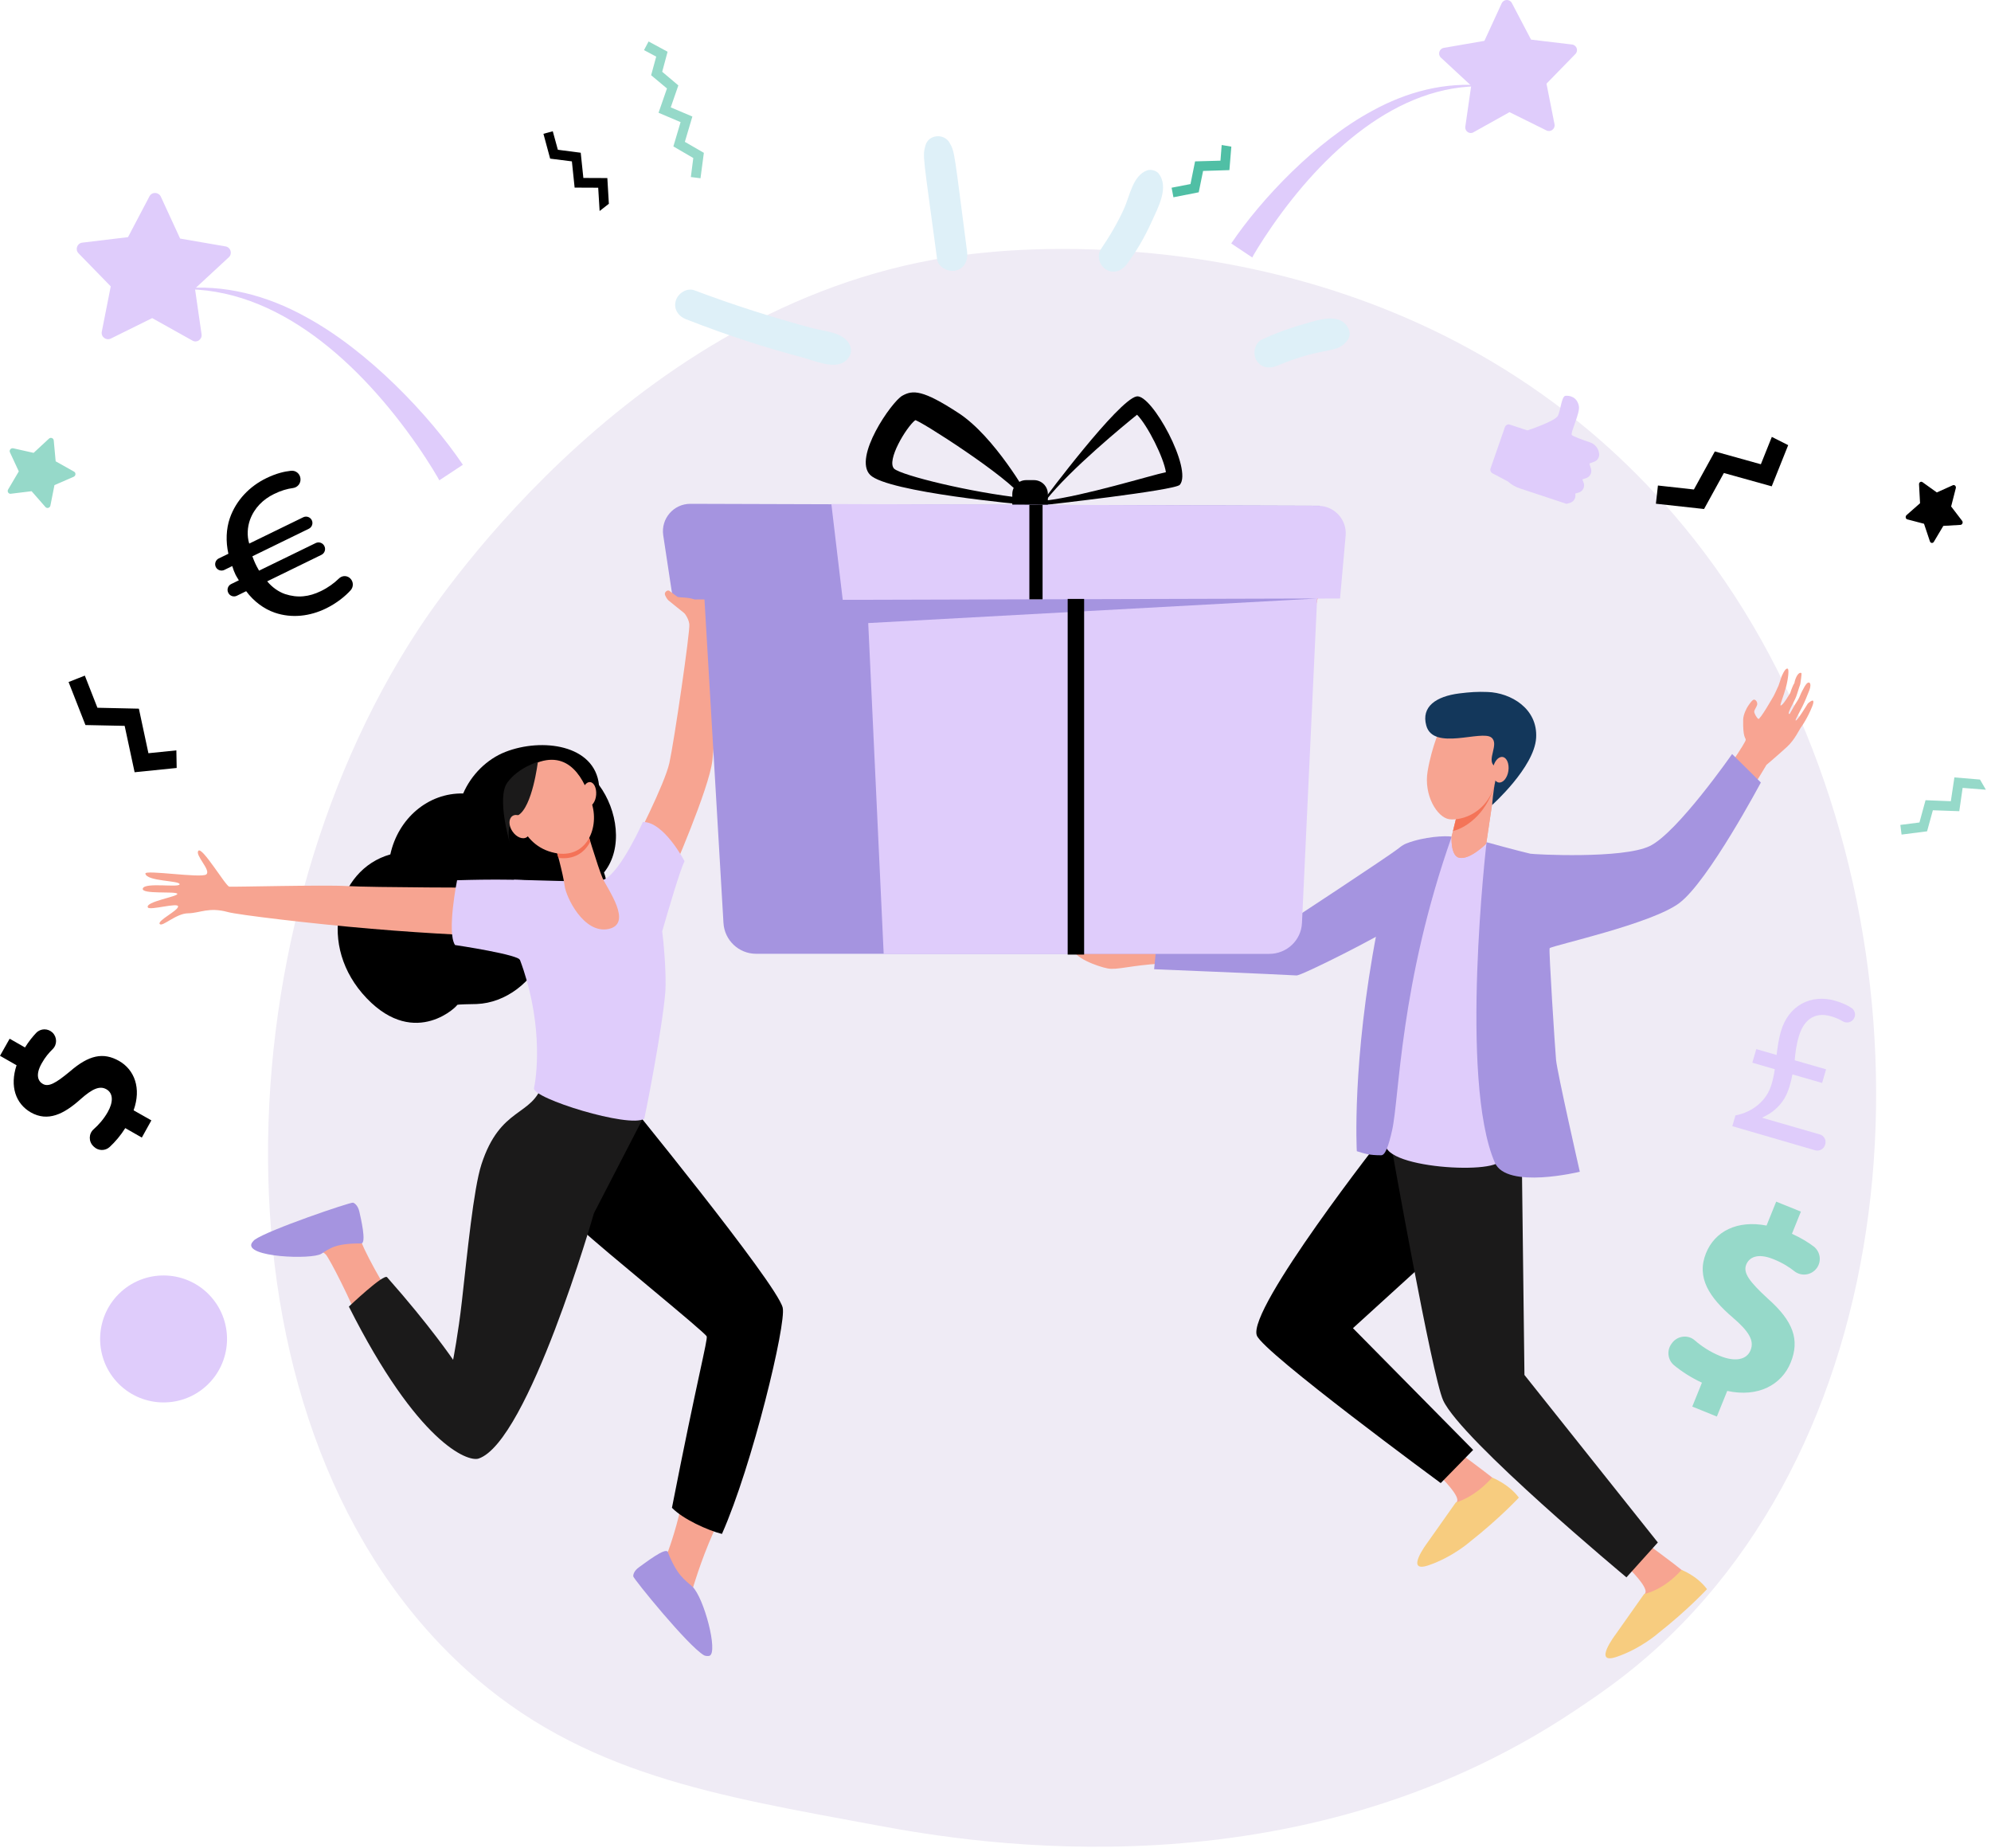
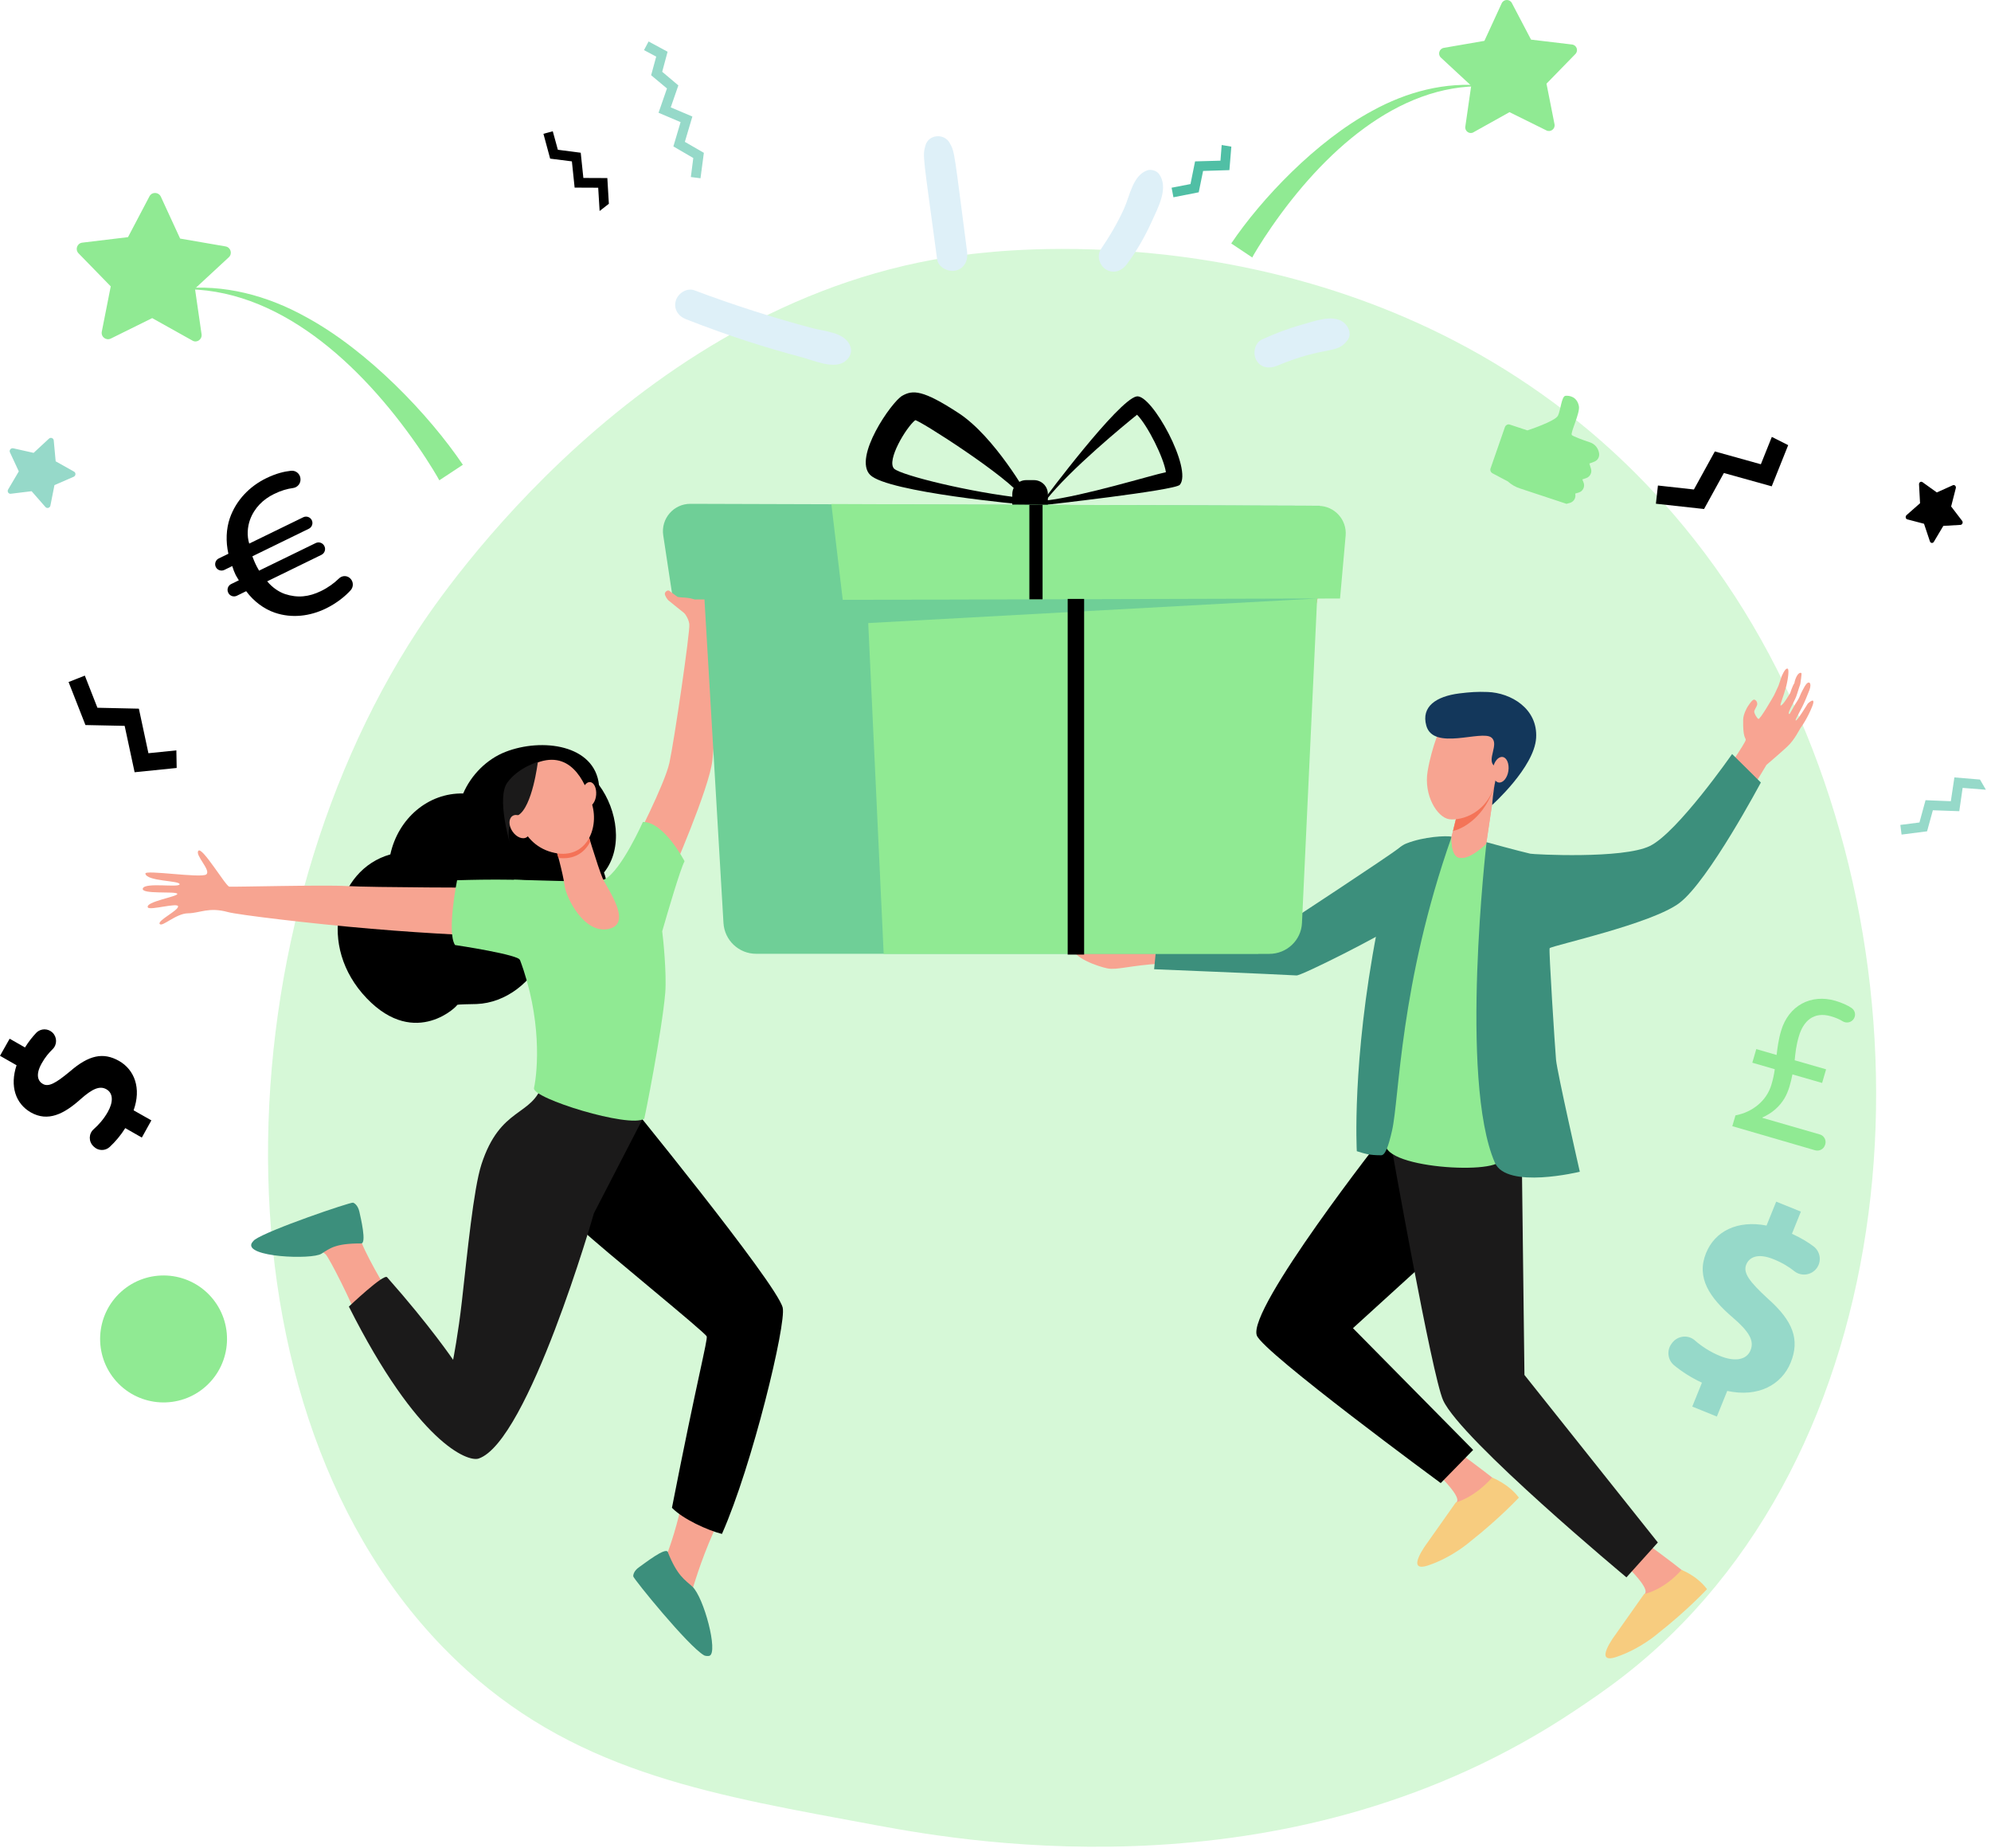
<svg xmlns="http://www.w3.org/2000/svg" width="208" height="193" viewBox="0 0 208 193" fill="none">
-   <path d="M175.787 169.534C171.414 174.041 167.501 176.69 164.506 178.69C135.289 198.194 101.891 192.572 91.566 190.651C74.906 187.551 60.843 185.364 48.761 174.45C21.306 149.65 22.642 97.916 43.62 65.87C46.108 62.07 67.055 31.026 100.525 26.651C101.344 26.544 101.955 26.483 102.49 26.427C107.667 25.878 139.753 22.986 165.915 44.9C169.66 48.037 175.687 53.696 181.276 62.325C201.711 93.88 201.776 142.751 175.787 169.534Z" fill="#efebf5" />
-   <path d="M130.824 26.895C130.856 26.788 131.737 25.291 132.873 23.655C138.137 16.059 145.949 8.739 155.109 9.016L155.119 8.962C150.98 8.506 146.925 9.61 143.359 11.576C137.479 14.742 131.758 20.786 128.627 25.429L130.824 26.895Z" fill="#dfccfb" />
-   <path d="M153.082 13.223L153.697 8.952L150.534 6.02C150.174 5.69 150.354 5.085 150.832 5L155.077 4.267L156.881 0.347C157.083 -0.099 157.72 -0.121 157.943 0.315L159.949 4.139L164.226 4.649C164.714 4.702 164.927 5.297 164.576 5.648L161.562 8.739L162.401 12.978C162.496 13.456 161.997 13.839 161.562 13.626L157.699 11.714L153.931 13.817C153.527 14.062 153.007 13.7 153.082 13.223Z" fill="#dfccfb" />
+   <path d="M175.787 169.534C171.414 174.041 167.501 176.69 164.506 178.69C135.289 198.194 101.891 192.572 91.566 190.651C74.906 187.551 60.843 185.364 48.761 174.45C21.306 149.65 22.642 97.916 43.62 65.87C46.108 62.07 67.055 31.026 100.525 26.651C101.344 26.544 101.955 26.483 102.49 26.427C107.667 25.878 139.753 22.986 165.915 44.9C169.66 48.037 175.687 53.696 181.276 62.325C201.711 93.88 201.776 142.751 175.787 169.534Z" fill="#D6F8D7" />
+   <path d="M130.824 26.895C130.856 26.788 131.737 25.291 132.873 23.655C138.137 16.059 145.949 8.739 155.109 9.016L155.119 8.962C150.98 8.506 146.925 9.61 143.359 11.576C137.479 14.742 131.758 20.786 128.627 25.429L130.824 26.895Z" fill="#90EA93" />
+   <path d="M153.082 13.223L153.697 8.952L150.534 6.02C150.174 5.69 150.354 5.085 150.832 5L155.077 4.267L156.881 0.347C157.083 -0.099 157.72 -0.121 157.943 0.315L159.949 4.139L164.226 4.649C164.714 4.702 164.927 5.297 164.576 5.648L161.562 8.739L162.401 12.978C162.496 13.456 161.997 13.839 161.562 13.626L157.699 11.714L153.931 13.817C153.527 14.062 153.007 13.7 153.082 13.223Z" fill="#90EA93" />
  <path d="M69.743 5.404L69.18 7.496L70.868 8.92L70.072 11.214L72.332 12.171L71.547 14.816L73.532 15.963L73.181 18.619L72.173 18.492L72.428 16.505L70.348 15.294L71.101 12.755L68.798 11.778L69.679 9.239L68.023 7.858L68.554 5.913L67.28 5.234L67.758 4.331L69.743 5.404Z" fill="#96D9C9" />
-   <path d="M22.023 135.424C24.465 138.154 24.242 142.34 21.514 144.794C18.786 147.237 14.594 147.003 12.153 144.284C9.712 141.553 9.935 137.368 12.662 134.914C15.39 132.47 19.582 132.704 22.023 135.424Z" fill="#dfccfb" />
-   <path d="M15.156 142.998C16.462 144.454 18.701 144.581 20.155 143.275C21.609 141.968 21.737 139.726 20.431 138.271L15.156 142.998Z" fill="#dfccfb" />
+   <path d="M22.023 135.424C24.465 138.154 24.242 142.34 21.514 144.794C18.786 147.237 14.594 147.003 12.153 144.284C9.712 141.553 9.935 137.368 12.662 134.914C15.39 132.47 19.582 132.704 22.023 135.424Z" fill="#90EA93" />
+   <path d="M15.156 142.998C16.462 144.454 18.701 144.581 20.155 143.275C21.609 141.968 21.737 139.726 20.431 138.271L15.156 142.998Z" fill="#90EA93" />
  <path d="M14.817 118.819L13.087 117.831C12.609 118.596 12.025 119.276 11.463 119.796C10.996 120.232 10.264 120.221 9.807 119.775L9.754 119.722C9.245 119.233 9.255 118.415 9.786 117.948C10.327 117.47 10.847 116.875 11.251 116.163C11.845 115.122 11.845 114.187 11.113 113.773C10.423 113.38 9.648 113.72 8.427 114.803C6.665 116.386 4.999 117.194 3.227 116.195C1.624 115.281 1.008 113.444 1.73 111.266L0 110.278L1.008 108.493L2.611 109.407C3.014 108.759 3.418 108.27 3.789 107.877C4.256 107.399 5.01 107.399 5.487 107.856C5.976 108.334 5.986 109.12 5.487 109.598C5.116 109.959 4.712 110.426 4.352 111.075C3.683 112.264 3.97 112.934 4.479 113.22C5.084 113.56 5.827 113.135 7.292 111.924C9.287 110.193 10.784 109.885 12.429 110.809C14.053 111.733 14.785 113.667 13.957 115.972L15.814 117.024L14.817 118.819Z" fill="black" />
  <path d="M185.103 45.634L183.957 48.492L179.149 47.153L176.962 51.127L173.205 50.712L172.993 52.614L178.024 53.166L180.093 49.406L185.092 50.797L186.812 46.495L185.103 45.634Z" fill="black" />
  <path d="M176.792 146.918L177.801 144.422C176.697 143.912 175.678 143.253 174.882 142.595C174.224 142.042 174.107 141.065 174.617 140.364L174.68 140.279C175.243 139.514 176.347 139.376 177.058 140.003C177.79 140.64 178.682 141.224 179.711 141.639C181.208 142.244 182.471 142.074 182.885 141.022C183.288 140.024 182.704 139.057 181.017 137.612C178.586 135.53 177.196 133.448 178.225 130.898C179.159 128.582 181.516 127.424 184.551 128.009L185.559 125.512L188.139 126.553L187.204 128.869C188.139 129.294 188.871 129.74 189.465 130.187C190.176 130.728 190.325 131.738 189.794 132.46C189.242 133.204 188.192 133.352 187.459 132.779C186.918 132.343 186.207 131.897 185.283 131.525C183.575 130.835 182.726 131.355 182.428 132.088C182.078 132.959 182.779 133.883 184.668 135.626C187.353 137.995 188.032 139.949 187.077 142.308C186.133 144.645 183.681 145.984 180.444 145.282L179.361 147.959L176.792 146.918Z" fill="#96D9C9" />
  <path d="M36.681 60.518C36.936 60.858 36.915 61.325 36.639 61.644C36.087 62.26 35.185 63.004 34.049 63.556C32.393 64.363 30.493 64.608 28.7 63.992C27.585 63.609 26.513 62.823 25.717 61.75L24.741 62.228C24.412 62.388 24.008 62.249 23.849 61.92L23.839 61.899C23.679 61.569 23.817 61.166 24.146 61.006L24.953 60.613C24.794 60.348 24.688 60.188 24.613 60.04C24.486 59.785 24.369 59.477 24.263 59.126L23.435 59.53C23.106 59.689 22.703 59.551 22.544 59.222C22.384 58.892 22.523 58.489 22.852 58.329L23.86 57.841C23.573 56.555 23.626 55.249 24.008 54.133C24.666 52.231 26.099 50.776 27.84 49.937C28.848 49.448 29.697 49.246 30.398 49.172C30.886 49.119 31.321 49.459 31.385 49.947V49.958C31.459 50.457 31.109 50.914 30.599 50.978C30.026 51.052 29.368 51.233 28.615 51.605C27.511 52.147 26.577 53.028 26.11 54.314C25.855 55.057 25.781 55.939 26.036 56.778L31.682 54.027C32.011 53.867 32.414 54.006 32.574 54.335C32.733 54.664 32.595 55.068 32.266 55.227L26.365 58.106C26.471 58.393 26.587 58.68 26.672 58.861C26.779 59.084 26.895 59.317 27.065 59.604L32.977 56.725C33.317 56.555 33.731 56.704 33.89 57.044C34.06 57.384 33.911 57.798 33.571 57.958L27.914 60.72C28.445 61.357 29.103 61.814 29.772 62.047C31.098 62.483 32.276 62.345 33.529 61.739C34.293 61.368 34.919 60.9 35.376 60.454C35.758 60.05 36.363 60.093 36.681 60.518Z" fill="black" />
  <path d="M18.425 78.376L15.506 78.674L14.509 74.02L10.178 73.925L8.862 70.568L7.164 71.237L8.926 75.731L13.023 75.816L14.063 80.66L18.457 80.214L18.425 78.376Z" fill="black" />
-   <path d="M157.731 44.349L159.567 44.955C159.567 44.955 162.475 44.009 162.762 43.414C163.048 42.819 163.133 41.385 163.547 41.343C163.961 41.3 164.757 41.438 164.948 42.426C165.086 43.138 164.035 45.209 164.205 45.433C164.311 45.571 165.351 45.953 166.115 46.208C166.625 46.378 166.986 46.824 167.06 47.366C167.113 47.727 166.911 48.078 166.572 48.216L166.041 48.418L166.211 48.96C166.338 49.363 166.115 49.799 165.712 49.937L165.309 50.075L165.436 50.404C165.606 50.829 165.372 51.318 164.927 51.446L164.566 51.552L164.576 51.647C164.64 52.04 164.385 52.423 164.003 52.529L163.653 52.625L158.771 51.01C158.314 50.861 157.89 50.617 157.529 50.288L155.905 49.427C155.735 49.331 155.65 49.13 155.714 48.938L157.221 44.604C157.306 44.392 157.529 44.275 157.731 44.349Z" fill="#dfccfb" />
-   <path d="M45.894 50.17C45.851 50.054 44.875 48.375 43.612 46.559C37.732 38.081 29.018 29.912 18.787 30.22L18.776 30.156C23.404 29.646 27.925 30.878 31.905 33.077C38.464 36.615 44.854 43.361 48.356 48.545L45.894 50.17Z" fill="#dfccfb" />
-   <path d="M21.058 34.916L20.368 30.145L23.902 26.873C24.305 26.502 24.104 25.832 23.562 25.737L18.818 24.919L16.802 20.542C16.568 20.043 15.868 20.021 15.613 20.51L13.373 24.77L8.597 25.344C8.056 25.407 7.822 26.066 8.204 26.459L11.569 29.912L10.635 34.639C10.529 35.181 11.081 35.606 11.58 35.362L15.899 33.226L20.102 35.574C20.559 35.85 21.132 35.457 21.058 34.916Z" fill="#dfccfb" />
-   <path d="M180.974 117.629L181.303 116.503C183.054 116.174 184.562 114.995 185.06 113.295C185.22 112.753 185.326 112.296 185.411 111.68L183.065 111L183.479 109.577L185.602 110.193C185.687 109.481 185.803 108.557 186.069 107.675C186.854 105.009 189.21 103.797 191.736 104.531C192.458 104.743 193.021 105.009 193.435 105.285C193.806 105.54 193.912 106.039 193.658 106.421C193.413 106.804 192.904 106.91 192.511 106.676C192.193 106.475 191.779 106.294 191.259 106.145C189.476 105.635 188.393 106.645 187.926 108.249C187.64 109.215 187.565 109.98 187.491 110.745L190.771 111.691L190.357 113.114L187.257 112.222C187.077 113.104 186.865 113.975 186.419 114.729C185.878 115.632 185.092 116.28 184.126 116.716L184.116 116.758L190.113 118.49C190.558 118.617 190.813 119.074 190.686 119.52L190.664 119.584C190.537 120.019 190.07 120.274 189.624 120.147L180.974 117.629Z" fill="#dfccfb" />
+   <path d="M157.731 44.349L159.567 44.955C159.567 44.955 162.475 44.009 162.762 43.414C163.048 42.819 163.133 41.385 163.547 41.343C163.961 41.3 164.757 41.438 164.948 42.426C165.086 43.138 164.035 45.209 164.205 45.433C164.311 45.571 165.351 45.953 166.115 46.208C166.625 46.378 166.986 46.824 167.06 47.366C167.113 47.727 166.911 48.078 166.572 48.216L166.041 48.418L166.211 48.96C166.338 49.363 166.115 49.799 165.712 49.937L165.309 50.075L165.436 50.404C165.606 50.829 165.372 51.318 164.927 51.446L164.566 51.552L164.576 51.647C164.64 52.04 164.385 52.423 164.003 52.529L163.653 52.625L158.771 51.01C158.314 50.861 157.89 50.617 157.529 50.288L155.905 49.427C155.735 49.331 155.65 49.13 155.714 48.938L157.221 44.604C157.306 44.392 157.529 44.275 157.731 44.349Z" fill="#90EA93" />
+   <path d="M45.894 50.17C45.851 50.054 44.875 48.375 43.612 46.559C37.732 38.081 29.018 29.912 18.787 30.22L18.776 30.156C23.404 29.646 27.925 30.878 31.905 33.077C38.464 36.615 44.854 43.361 48.356 48.545L45.894 50.17Z" fill="#90EA93" />
+   <path d="M21.058 34.916L20.368 30.145L23.902 26.873C24.305 26.502 24.104 25.832 23.562 25.737L18.818 24.919L16.802 20.542C16.568 20.043 15.868 20.021 15.613 20.51L13.373 24.77L8.597 25.344C8.056 25.407 7.822 26.066 8.204 26.459L11.569 29.912L10.635 34.639C10.529 35.181 11.081 35.606 11.58 35.362L15.899 33.226L20.102 35.574C20.559 35.85 21.132 35.457 21.058 34.916Z" fill="#90EA93" />
+   <path d="M180.974 117.629L181.303 116.503C183.054 116.174 184.562 114.995 185.06 113.295C185.22 112.753 185.326 112.296 185.411 111.68L183.065 111L183.479 109.577L185.602 110.193C185.687 109.481 185.803 108.557 186.069 107.675C186.854 105.009 189.21 103.797 191.736 104.531C192.458 104.743 193.021 105.009 193.435 105.285C193.806 105.54 193.912 106.039 193.658 106.421C193.413 106.804 192.904 106.91 192.511 106.676C192.193 106.475 191.779 106.294 191.259 106.145C189.476 105.635 188.393 106.645 187.926 108.249C187.64 109.215 187.565 109.98 187.491 110.745L190.771 111.691L190.357 113.114L187.257 112.222C187.077 113.104 186.865 113.975 186.419 114.729C185.878 115.632 185.092 116.28 184.126 116.716L184.116 116.758L190.113 118.49C190.558 118.617 190.813 119.074 190.686 119.52L190.664 119.584C190.537 120.019 190.07 120.274 189.624 120.147L180.974 117.629Z" fill="#90EA93" />
  <path d="M0.849 51.127L1.964 49.236L1.04 47.249C0.934 47.026 1.136 46.771 1.38 46.824L3.513 47.302L5.116 45.815C5.296 45.645 5.594 45.762 5.615 46.006L5.816 48.184L7.727 49.257C7.95 49.374 7.929 49.693 7.695 49.799L5.689 50.67L5.265 52.816C5.211 53.06 4.904 53.145 4.744 52.954L3.301 51.307L1.125 51.573C0.892 51.605 0.722 51.339 0.849 51.127Z" fill="#96D9C9" />
  <path d="M206.85 81.425L204.176 81.202L203.804 83.688L201.162 83.581L200.525 85.908L198.529 86.163L198.657 87.172L201.321 86.832L201.926 84.633L204.685 84.729L205.036 82.296L207.466 82.487L206.85 81.425Z" fill="#96D9C9" />
  <path d="M63.608 21.285L63.449 18.598L60.944 18.587L60.668 15.953L58.28 15.644L57.749 13.711L56.773 13.976L57.474 16.569L59.745 16.855L60.031 19.596L62.494 19.607L62.642 22.04L63.608 21.285Z" fill="black" />
  <path d="M127.63 15.146L127.502 16.782L124.849 16.856L124.371 19.225L122.397 19.607L122.588 20.606L125.231 20.085L125.687 17.855L128.436 17.77L128.638 15.316L127.63 15.146Z" fill="#50BFA5" />
  <path d="M203.019 54.93L204.813 54.824C205.004 54.813 205.11 54.558 204.982 54.399L203.836 52.901L204.324 50.989C204.377 50.787 204.197 50.606 204.017 50.681L202.34 51.435L200.843 50.362C200.684 50.245 200.461 50.383 200.482 50.596L200.588 52.561L199.177 53.804C199.028 53.942 199.071 54.208 199.262 54.25L201.002 54.707L201.618 56.545C201.682 56.747 201.936 56.768 202.032 56.587L203.019 54.93Z" fill="black" />
  <path d="M66.219 88.15C66.219 88.15 69.435 81.946 69.934 79.672C70.433 77.399 72.11 65.936 72.014 65.192C71.834 63.779 69.987 62.866 70.327 62.239C70.666 61.612 72.418 61.421 73.012 61.474C73.606 61.527 74.806 61.878 75.326 62.303C75.835 62.728 74.753 76.464 74.424 79.417C74.095 82.371 70.093 91.485 70.093 91.485L66.219 88.15Z" fill="#F7A491" />
  <path d="M75.909 62.048C75.835 62.09 75.57 62.175 75.506 62.228L75.007 62.388C75.007 62.388 76.281 62.356 77.034 63.163C77.024 63.163 76.674 62.526 75.909 62.048Z" fill="#F47257" />
  <path d="M136.768 64.544C137.267 64.162 137.522 63.206 137.628 62.589L137.883 61.782C137.692 61.697 133.903 60.975 132.756 60.89C132.629 61.251 132.555 61.548 132.586 61.75C132.714 62.696 133.637 68.857 133.637 68.857L136.917 69.07C136.906 69.07 136.365 65.415 136.768 64.544Z" fill="#F7A491" />
  <path d="M136.853 61.952C136.853 61.952 136.174 62.26 135.42 63.163C135.42 63.163 133.616 61.888 133.701 61.517C133.807 61.017 135.664 62.037 135.664 62.037L136.853 61.952Z" fill="#F47458" />
  <path d="M152.837 152.028C152.837 152.028 157.252 155.215 157.942 156.16C158.94 157.531 150.47 160.091 151.394 158.487C151.606 158.115 152.221 156.883 152.243 156.755C152.381 156.107 150.587 154.344 150.587 154.344L152.837 152.028Z" fill="#F7A491" />
  <path d="M149.101 161.164L152.094 156.926C152.094 156.926 153.962 156.49 155.883 154.333C155.883 154.333 157.613 154.992 158.675 156.426C158.675 156.426 156.669 158.593 153.58 161.026C153.58 161.026 151.744 162.652 149.218 163.502C146.692 164.351 149.101 161.164 149.101 161.164Z" fill="#F7CC7F" />
  <path d="M188.86 73.489C188.86 73.489 187.725 75.369 187.597 75.253C187.502 75.168 188.181 74.169 188.669 72.969C188.797 72.66 188.913 72.352 189.03 72.076C189.317 71.332 188.966 70.95 188.542 71.683C188.393 71.938 188.16 72.374 188.032 72.703C187.894 73.064 187.661 73.351 187.502 73.627C187.183 74.19 186.96 74.605 186.95 74.583C186.929 74.551 186.791 74.615 186.918 74.286C187.067 73.882 187.555 73.107 187.735 72.501C187.831 72.161 188.075 71.46 188.075 71.46C188.075 71.46 188.255 70.334 188.192 70.302C187.863 70.132 187.534 70.876 187.459 71.354C187.258 71.641 187.024 72.384 187.024 72.384C187.024 72.384 186.217 73.787 186.016 73.68C185.931 73.638 186.334 72.714 186.589 71.747C186.822 70.855 186.918 69.909 186.759 69.845C186.483 69.728 186.111 70.695 186.111 70.695C186.111 70.695 185.888 71.386 185.804 71.609C185.697 71.874 185.326 72.639 185.326 72.639C185.326 72.639 183.861 75.221 183.691 75.093C183.522 74.976 183.235 74.488 183.267 74.296C183.299 74.105 183.543 73.787 183.575 73.595C183.606 73.404 183.5 73.128 183.267 73.075C183.044 73.022 182.535 73.882 182.535 73.882C182.535 73.882 182.121 74.583 182.11 75.157C182.068 77.112 182.386 77.037 182.375 77.282C182.365 77.579 180.104 80.841 180.104 80.841C180.104 80.841 180.093 80.862 180.062 80.894L182.747 82.848C183.638 81.393 184.339 80.246 184.541 79.895C184.541 79.895 185.888 78.748 186.706 77.993C187.523 77.239 187.99 76.156 188.192 75.911C188.223 75.879 188.839 75.008 189.338 73.744C189.752 72.639 188.86 73.489 188.86 73.489Z" fill="#F8A492" />
  <path d="M159.587 119.308L158.887 122.761L141.343 138.728L153.899 151.444L150.513 154.907C150.513 154.907 131.971 141.277 131.302 139.493C130.272 136.741 144.601 118.522 144.601 118.522L159.587 119.308Z" fill="black" />
  <path d="M172.505 161.579C172.505 161.579 176.92 164.766 177.61 165.711C178.607 167.082 170.138 169.642 171.061 168.038C171.273 167.666 171.889 166.434 171.91 166.306C172.048 165.658 170.254 163.895 170.254 163.895L172.505 161.579Z" fill="#F7A491" />
  <path d="M168.768 170.736L171.761 166.497C171.761 166.497 173.757 166.136 175.667 163.979C175.667 163.979 177.27 164.564 178.331 165.987C178.331 165.987 176.325 168.154 173.237 170.587C173.237 170.587 171.401 172.213 168.875 173.063C166.348 173.923 168.768 170.736 168.768 170.736Z" fill="#F7CC7F" />
  <path d="M158.983 120.912L159.259 143.614L173.194 161.111L169.915 164.755C169.915 164.755 152.657 150.392 150.768 146.27C149.6 143.71 145.323 119.542 145.323 119.542L158.983 120.912Z" fill="#1B1A1A" />
-   <path d="M144.835 119.128C146.257 115.909 146.098 92.803 151.649 87.385C153.602 87.714 154.992 87.905 155.321 87.99C155.607 90.37 155.926 99.102 156.128 107.112C156.255 112.445 156.128 118.033 156.775 120.987C157.189 122.803 143.529 122.07 144.835 119.128Z" fill="#dfccfb" />
+   <path d="M144.835 119.128C146.257 115.909 146.098 92.803 151.649 87.385C153.602 87.714 154.992 87.905 155.321 87.99C155.607 90.37 155.926 99.102 156.128 107.112C156.255 112.445 156.128 118.033 156.775 120.987C157.189 122.803 143.529 122.07 144.835 119.128Z" fill="#90EA93" />
  <path d="M121.325 100.643C118.077 100.834 116.708 101.344 115.711 101.152C114.713 100.961 112.049 100.016 112.102 99.007C115.668 98.295 121.888 99.4 121.888 99.4C121.463 101.482 121.325 100.643 121.325 100.643Z" fill="#F7A491" />
-   <path d="M149.282 88.118C149.282 88.118 147.838 95.203 146.161 96.414C144.484 97.636 135.972 101.917 135.452 101.885C132.884 101.737 120.572 101.237 120.572 101.237L120.954 97.285L134.826 96.159C134.826 96.159 144.867 89.573 146.225 88.532C147.17 87.926 149.282 88.118 149.282 88.118Z" fill="#a594e0" />
-   <path d="M144.283 120.668C143.03 120.668 142.574 120.498 141.746 120.243C141.746 120.243 141.205 110.968 143.858 97.222C144.856 92.037 144.888 88.893 146.936 88.096C148.783 87.374 151.044 87.278 151.659 87.385C146.225 102.788 146.204 114.644 145.429 118.086C145.036 119.807 144.697 120.678 144.283 120.668Z" fill="#a594e0" />
+   <path d="M149.282 88.118C149.282 88.118 147.838 95.203 146.161 96.414C144.484 97.636 135.972 101.917 135.452 101.885C132.884 101.737 120.572 101.237 120.572 101.237L120.954 97.285L134.826 96.159C134.826 96.159 144.867 89.573 146.225 88.532C147.17 87.926 149.282 88.118 149.282 88.118Z" fill="#3C8F7C" />
+   <path d="M144.283 120.668C143.03 120.668 142.574 120.498 141.746 120.243C141.746 120.243 141.205 110.968 143.858 97.222C144.856 92.037 144.888 88.893 146.936 88.096C148.783 87.374 151.044 87.278 151.659 87.385C146.225 102.788 146.204 114.644 145.429 118.086C145.036 119.807 144.697 120.678 144.283 120.668Z" fill="#3C8F7C" />
  <path d="M152.222 85.058L151.648 87.385C151.648 87.385 151.521 89.414 152.455 89.594C153.591 89.817 155.268 88.118 155.268 88.118L156.244 81.552L152.222 85.058Z" fill="#F7A491" />
  <path d="M152.222 85.058L151.648 87.385C151.648 87.385 151.521 89.414 152.455 89.594C153.591 89.817 155.268 88.118 155.268 88.118L156.244 81.552L152.222 85.058Z" fill="#F7A491" />
  <path d="M156.245 81.584L152.222 85.058L151.797 86.8C153.336 86.428 155.533 84.728 156.245 81.584Z" fill="#F47458" />
  <path d="M152.211 75.54C151.234 75.54 150.364 76.209 150.024 77.186C149.738 77.994 149.377 79.183 149.144 80.554C148.719 83.082 150.152 85.388 151.404 85.568C152.657 85.749 155.629 84.92 156.287 81.351C156.573 79.821 156.945 77.813 155.682 76.751C154.705 75.933 153.325 75.55 152.211 75.54Z" fill="#F7A491" />
  <path d="M155.883 84.081C155.883 84.081 160.288 80.15 160.479 77.08C160.67 74.01 157.836 72.363 155.416 72.278C154.323 72.236 153.58 72.289 152.455 72.427C150.025 72.735 148.454 73.808 149.006 75.794C149.749 78.461 154.779 76.209 155.809 77.037C156.658 77.717 155.278 79.364 156.106 79.991C156.881 80.585 156.488 80.384 156.234 81.499C155.979 82.646 155.883 84.081 155.883 84.081Z" fill="#13375B" />
  <path d="M157.581 80.522C157.475 81.255 157.019 81.797 156.573 81.733C156.127 81.669 155.851 81.021 155.968 80.278C156.074 79.545 156.531 79.003 156.977 79.067C157.422 79.13 157.688 79.789 157.581 80.522Z" fill="#F7A491" />
  <path d="M137.522 60.72C137.129 60.029 136.535 60.741 136.917 61.633C136.938 61.676 136.917 61.75 136.917 61.74C136.821 61.974 135.898 62.706 135.898 62.706C135.898 62.706 136.63 64.757 137.044 64.226C137.458 63.684 137.766 61.931 137.766 61.931L137.522 60.72Z" fill="#F7A491" />
-   <path d="M183.957 81.733L180.953 78.758C180.953 78.758 175.253 86.949 172.367 88.362C169.554 89.743 160.203 89.244 159.874 89.169C158.749 88.914 155.3 87.969 155.3 87.969C155.3 87.969 152.413 112.806 156.17 121.443C157.401 124.258 165.043 122.389 165.043 122.389C165.043 122.389 162.687 112.041 162.559 110.692C162.443 109.396 161.785 99.134 161.891 99.038C162.167 98.762 172.6 96.489 175.455 94.311C178.48 92.027 183.957 81.733 183.957 81.733Z" fill="#a594e0" />
+   <path d="M183.957 81.733L180.953 78.758C180.953 78.758 175.253 86.949 172.367 88.362C169.554 89.743 160.203 89.244 159.874 89.169C158.749 88.914 155.3 87.969 155.3 87.969C155.3 87.969 152.413 112.806 156.17 121.443C157.401 124.258 165.043 122.389 165.043 122.389C165.043 122.389 162.687 112.041 162.559 110.692C162.443 109.396 161.785 99.134 161.891 99.038C162.167 98.762 172.6 96.489 175.455 94.311C178.48 92.027 183.957 81.733 183.957 81.733Z" fill="#3C8F7C" />
  <path d="M38.316 104.276C43.463 109.641 47.974 104.892 47.751 104.966C47.932 104.892 49.057 104.892 49.789 104.871C52.856 104.754 55.648 102.555 56.858 99.644C61.443 99.038 64.447 94.8 63.099 91.135C65.126 88.606 64.5 84.58 62.578 81.998C62.133 77.77 56.614 77.048 52.803 78.535C50.872 79.289 49.237 80.915 48.388 82.88C44.726 82.795 41.595 85.493 40.778 89.244C35.1 90.826 33.062 98.805 38.316 104.276Z" fill="black" />
  <path d="M71.367 156.277C70.836 159.178 69.912 161.727 69.796 162.025C69.732 162.173 69.159 162.694 69.095 162.843C69.403 166.38 71.653 168.473 73.765 169.971C73.309 168.186 72.29 166.146 72.417 165.753C72.63 165.127 73.447 162.248 75.188 158.625C73.415 158.423 72.789 157.35 71.367 156.277Z" fill="#F7A491" />
  <path d="M64.935 114.23L52.729 122.569C52.729 122.569 58.673 126.436 60.711 128.38C62.748 130.324 73.659 139.142 73.829 139.588C73.956 139.917 72.821 144.103 70.199 157.489C71.356 158.678 73.914 159.836 75.421 160.219C78.595 153.08 82.171 138.218 81.768 136.582C81.153 134.053 64.935 114.23 64.935 114.23Z" fill="black" />
  <path d="M34.028 131.025C34.389 131.376 36.766 136.018 37.679 138.504C39.005 137.665 39.812 136.677 41.287 136.114C40.12 134.425 37.838 130.345 37.647 129.379C37.201 127.073 36.681 126.733 36.681 126.733C36.681 126.733 28.976 129.347 28.455 130.08C27.946 130.802 32.584 129.612 34.028 131.025Z" fill="#F7A491" />
-   <path d="M37.732 129.878C38.326 129.878 37.678 127.169 37.541 126.553C37.381 125.852 36.978 125.639 36.883 125.618C36.607 125.554 28.041 128.455 26.598 129.496C26.502 129.57 26.322 129.793 26.301 129.836C25.505 131.312 32.573 131.599 33.582 130.951C34.484 130.378 35.046 129.868 37.732 129.878Z" fill="#a594e0" />
+   <path d="M37.732 129.878C38.326 129.878 37.678 127.169 37.541 126.553C37.381 125.852 36.978 125.639 36.883 125.618C36.607 125.554 28.041 128.455 26.598 129.496C26.502 129.57 26.322 129.793 26.301 129.836C25.505 131.312 32.573 131.599 33.582 130.951C34.484 130.378 35.046 129.868 37.732 129.878Z" fill="#3C8F7C" />
  <path d="M67.153 116.843C67.153 116.843 56.815 112.764 56.677 113.2C55.605 116.652 52.272 115.537 50.298 121.613C49.47 124.163 48.823 130.877 48.26 135.859C47.878 139.28 47.337 142.032 47.337 142.032C47.337 142.032 44.938 138.483 40.438 133.405C40.088 133.012 36.447 136.475 36.447 136.475C43.622 150.721 48.855 152.729 50.001 152.347C55.191 150.594 62.058 126.713 62.047 126.723C62.897 125.087 67.153 116.843 67.153 116.843Z" fill="#1B1A1A" />
  <path d="M51.19 92.718C51.19 92.718 38.846 92.707 36.203 92.547C33.815 92.409 24.326 92.654 23.955 92.611C23.584 92.569 21.132 88.415 20.728 88.861C20.325 89.307 22.098 90.922 21.546 91.336C20.994 91.751 15.114 90.816 15.188 91.251C15.337 92.069 18.765 91.963 18.765 92.356C18.765 92.749 15.167 92.133 14.923 92.792C14.679 93.451 18.383 93.057 18.521 93.355C18.669 93.642 15.092 94.183 15.453 94.789C15.655 95.118 18.627 94.237 18.606 94.683C18.595 95.129 16.419 96.159 16.685 96.51C16.95 96.861 18.383 95.405 19.646 95.395C20.909 95.373 21.8 94.715 23.817 95.267C24.804 95.543 32.382 96.468 38.772 97.009C45.331 97.572 50.702 97.753 50.702 97.753L51.19 92.718Z" fill="#F7A491" />
-   <path d="M69.499 103.691C69.658 101.705 69.276 97.933 69.18 97.275C69.775 95.214 71.059 90.816 71.515 89.955C71.515 89.955 69.371 85.823 67.163 85.855C67.163 85.855 64.913 90.922 63.183 91.836C63.162 91.825 62.568 92.101 62.313 92.101C60.636 92.091 54.777 91.91 53.684 91.889L54.3 100.207C56.614 106.337 56.189 111.765 55.786 113.656C55.563 114.708 65.741 117.863 67.302 116.854C67.344 116.811 69.159 107.707 69.499 103.691Z" fill="#dfccfb" />
-   <path d="M56.656 92.197C55.573 91.676 47.751 91.942 47.751 91.942C47.751 91.942 46.657 97.392 47.538 98.709C47.538 98.709 54.533 99.75 54.331 100.324L56.656 92.197Z" fill="#dfccfb" />
+   <path d="M69.499 103.691C69.658 101.705 69.276 97.933 69.18 97.275C69.775 95.214 71.059 90.816 71.515 89.955C71.515 89.955 69.371 85.823 67.163 85.855C67.163 85.855 64.913 90.922 63.183 91.836C63.162 91.825 62.568 92.101 62.313 92.101C60.636 92.091 54.777 91.91 53.684 91.889L54.3 100.207C56.614 106.337 56.189 111.765 55.786 113.656C55.563 114.708 65.741 117.863 67.302 116.854C67.344 116.811 69.159 107.707 69.499 103.691Z" fill="#90EA93" />
+   <path d="M56.656 92.197C55.573 91.676 47.751 91.942 47.751 91.942C47.751 91.942 46.657 97.392 47.538 98.709C47.538 98.709 54.533 99.75 54.331 100.324L56.656 92.197Z" fill="#90EA93" />
  <path d="M58.015 88.383C58.015 88.383 58.832 91.252 58.98 92.484C59.129 93.727 61.008 97.573 63.576 97.031C66.145 96.478 63.47 92.877 62.961 91.74C62.462 90.604 61.103 86.025 61.103 86.025L58.015 88.383Z" fill="#F7A491" />
  <path d="M61.666 87.905C61.347 86.864 61.093 86.025 61.093 86.025L58.004 88.383C58.004 88.383 58.153 88.915 58.333 89.605C59.978 89.828 61.093 89.042 61.666 87.905Z" fill="#F47257" />
  <path d="M55.775 79.799C55.775 79.799 54.427 80.575 53.96 82.211C53.493 83.847 54.109 88.054 57.633 89.01C61.146 89.977 62.621 86.62 61.857 84.027C61.103 81.435 59.479 78.163 55.775 79.799Z" fill="#F7A491" />
  <path d="M62.281 83.018C62.228 83.719 61.846 84.261 61.432 84.229C61.029 84.197 60.742 83.603 60.795 82.901C60.849 82.2 61.231 81.658 61.645 81.69C62.058 81.722 62.334 82.317 62.281 83.018Z" fill="#F7A491" />
-   <path d="M69.764 162.11C69.541 161.557 67.312 163.321 66.781 163.682C66.187 164.086 66.144 164.542 66.155 164.649C66.198 164.925 71.876 171.926 73.542 172.892C73.701 172.988 74.031 172.988 74.126 172.946C75.049 172.584 73.542 166.858 72.332 165.722C71.547 164.999 70.761 164.617 69.764 162.11Z" fill="#a594e0" />
+   <path d="M69.764 162.11C69.541 161.557 67.312 163.321 66.781 163.682C66.187 164.086 66.144 164.542 66.155 164.649C66.198 164.925 71.876 171.926 73.542 172.892C73.701 172.988 74.031 172.988 74.126 172.946C75.049 172.584 73.542 166.858 72.332 165.722C71.547 164.999 70.761 164.617 69.764 162.11Z" fill="#3C8F7C" />
  <path d="M56.189 79.587C56.189 79.587 55.626 84.293 54.119 85.164C52.612 86.035 53.281 88.107 53.281 88.107C53.281 88.107 51.837 83.294 53.015 81.722C54.183 80.139 56.189 79.587 56.189 79.587Z" fill="#1B1A1A" />
  <path d="M55.022 85.823C55.446 86.429 55.446 87.151 55.043 87.438C54.629 87.725 53.96 87.459 53.546 86.853C53.122 86.248 53.122 85.526 53.525 85.239C53.928 84.952 54.608 85.218 55.022 85.823Z" fill="#F7A491" />
  <path d="M118.736 41.406C116.815 41.789 109.152 52.062 109.152 52.062L108.886 52.773C108.886 52.773 122.758 51.233 123.257 50.638C124.616 49.044 120.317 41.098 118.736 41.406ZM109.247 52.285C111.773 49.044 117.547 44.317 118.789 43.318C119.903 44.455 121.58 47.812 121.803 49.321C120.211 49.65 113.302 51.796 109.247 52.285Z" fill="black" />
  <path d="M100.162 43.159C96.394 40.694 95.354 40.715 94.25 41.342C93.146 41.969 89.092 47.791 90.907 49.607C92.722 51.424 107.093 52.72 107.093 52.72L107.422 51.838C107.422 51.838 103.93 45.623 100.162 43.159ZM93.412 48.959C92.573 48.12 94.664 44.636 95.609 43.892C95.853 43.754 105.522 49.915 106.87 52.019C101.467 51.445 94.186 49.66 93.412 48.959Z" fill="black" />
  <path d="M107.209 55.439H108.016C108.822 55.439 109.47 54.791 109.47 53.984V51.604C109.47 50.797 108.822 50.149 108.016 50.149H107.209C106.402 50.149 105.755 50.797 105.755 51.604V53.984C105.755 54.791 106.402 55.439 107.209 55.439Z" fill="black" />
-   <path d="M137.872 52.826L72.12 52.624C70.369 52.624 69.032 54.175 69.287 55.907L70.305 62.621L73.596 62.611L75.581 96.404C75.687 98.21 77.183 99.623 78.987 99.623H131.462L133.648 62.483L136.747 62.472L137.872 52.826Z" fill="#a594e0" />
+   <path d="M137.872 52.826L72.12 52.624C70.369 52.624 69.032 54.175 69.287 55.907L70.305 62.621L73.596 62.611L75.581 96.404C75.687 98.21 77.183 99.623 78.987 99.623H131.462L133.648 62.483L136.747 62.472L137.872 52.826Z" fill="#6FCF97" />
  <path d="M72.513 63.417L72.523 62.61C71.897 62.366 71.154 62.44 70.783 62.344L69.902 61.697C69.721 61.611 69.456 61.824 69.456 62.026C69.456 62.217 69.711 62.61 69.828 62.706C69.828 62.706 71.409 64.002 71.961 64.405C72.237 64.597 73.097 65.128 73.097 65.128L73.595 64.182L72.513 63.417Z" fill="#F7A491" />
-   <path d="M132.597 99.633H92.318L90.164 53.517H138.021L136.015 96.425C135.93 98.22 134.423 99.633 132.597 99.633Z" fill="#dfccfb" />
-   <path d="M139.995 62.515L88.041 62.653L86.852 52.645L137.745 52.837C139.411 52.847 140.727 54.282 140.579 55.949L139.995 62.515Z" fill="#dfccfb" />
-   <path d="M88.04 62.653L137.596 62.515L89.611 65.139L88.04 62.653Z" fill="#a594e0" />
+   <path d="M132.597 99.633H92.318L90.164 53.517H138.021L136.015 96.425C135.93 98.22 134.423 99.633 132.597 99.633Z" fill="#90EA93" />
+   <path d="M139.995 62.515L88.041 62.653L86.852 52.645L137.745 52.837C139.411 52.847 140.727 54.282 140.579 55.949L139.995 62.515Z" fill="#90EA93" />
+   <path d="M88.04 62.653L137.596 62.515L89.611 65.139L88.04 62.653Z" fill="#6FCF97" />
  <path d="M108.918 52.72H107.538V62.599H108.918V52.72Z" fill="black" />
  <path d="M113.259 62.557H111.54V99.707H113.259V62.557Z" fill="black" />
  <path d="M71.664 33.343C76.249 35.128 80.028 36.328 83.806 37.327C85.048 37.656 87.107 38.602 88.253 37.763C88.848 37.327 89.102 36.668 88.752 35.978C88.115 34.703 86.131 34.607 84.878 34.278C81.057 33.258 76.79 31.93 72.556 30.326C71.76 30.029 70.836 30.623 70.603 31.399C70.337 32.27 70.868 33.035 71.664 33.343Z" fill="#DEF0F8" />
  <path d="M101.032 26.289C99.674 15.91 99.769 15.889 99.196 14.901C98.612 13.902 96.999 14.03 96.68 15.198C96.362 16.346 96.436 16.165 97.901 27.075C98.018 27.946 99.09 28.446 99.865 28.254C100.788 28.021 101.149 27.16 101.032 26.289Z" fill="#DEF0F8" />
  <path d="M117.706 27.617C118.735 26.236 119.595 24.749 120.306 23.176C120.964 21.71 122.174 19.564 121.039 18.12C120.794 17.812 120.221 17.663 119.86 17.79C118.332 18.322 118.035 20.467 117.419 21.817C116.751 23.283 115.923 24.685 115.021 26.013C114.543 26.714 114.861 27.744 115.562 28.159C116.347 28.626 117.196 28.297 117.706 27.617Z" fill="#DEF0F8" />
  <path d="M140.791 35.51C141.258 34.873 140.865 34.044 140.324 33.641C139.199 32.801 137.225 33.577 135.994 33.917C134.571 34.31 133.192 34.841 131.844 35.457C131.069 35.819 130.857 36.913 131.249 37.614C131.706 38.432 132.608 38.538 133.404 38.209C138.562 36.052 139.645 37.083 140.791 35.51Z" fill="#DEF0F8" />
</svg>
